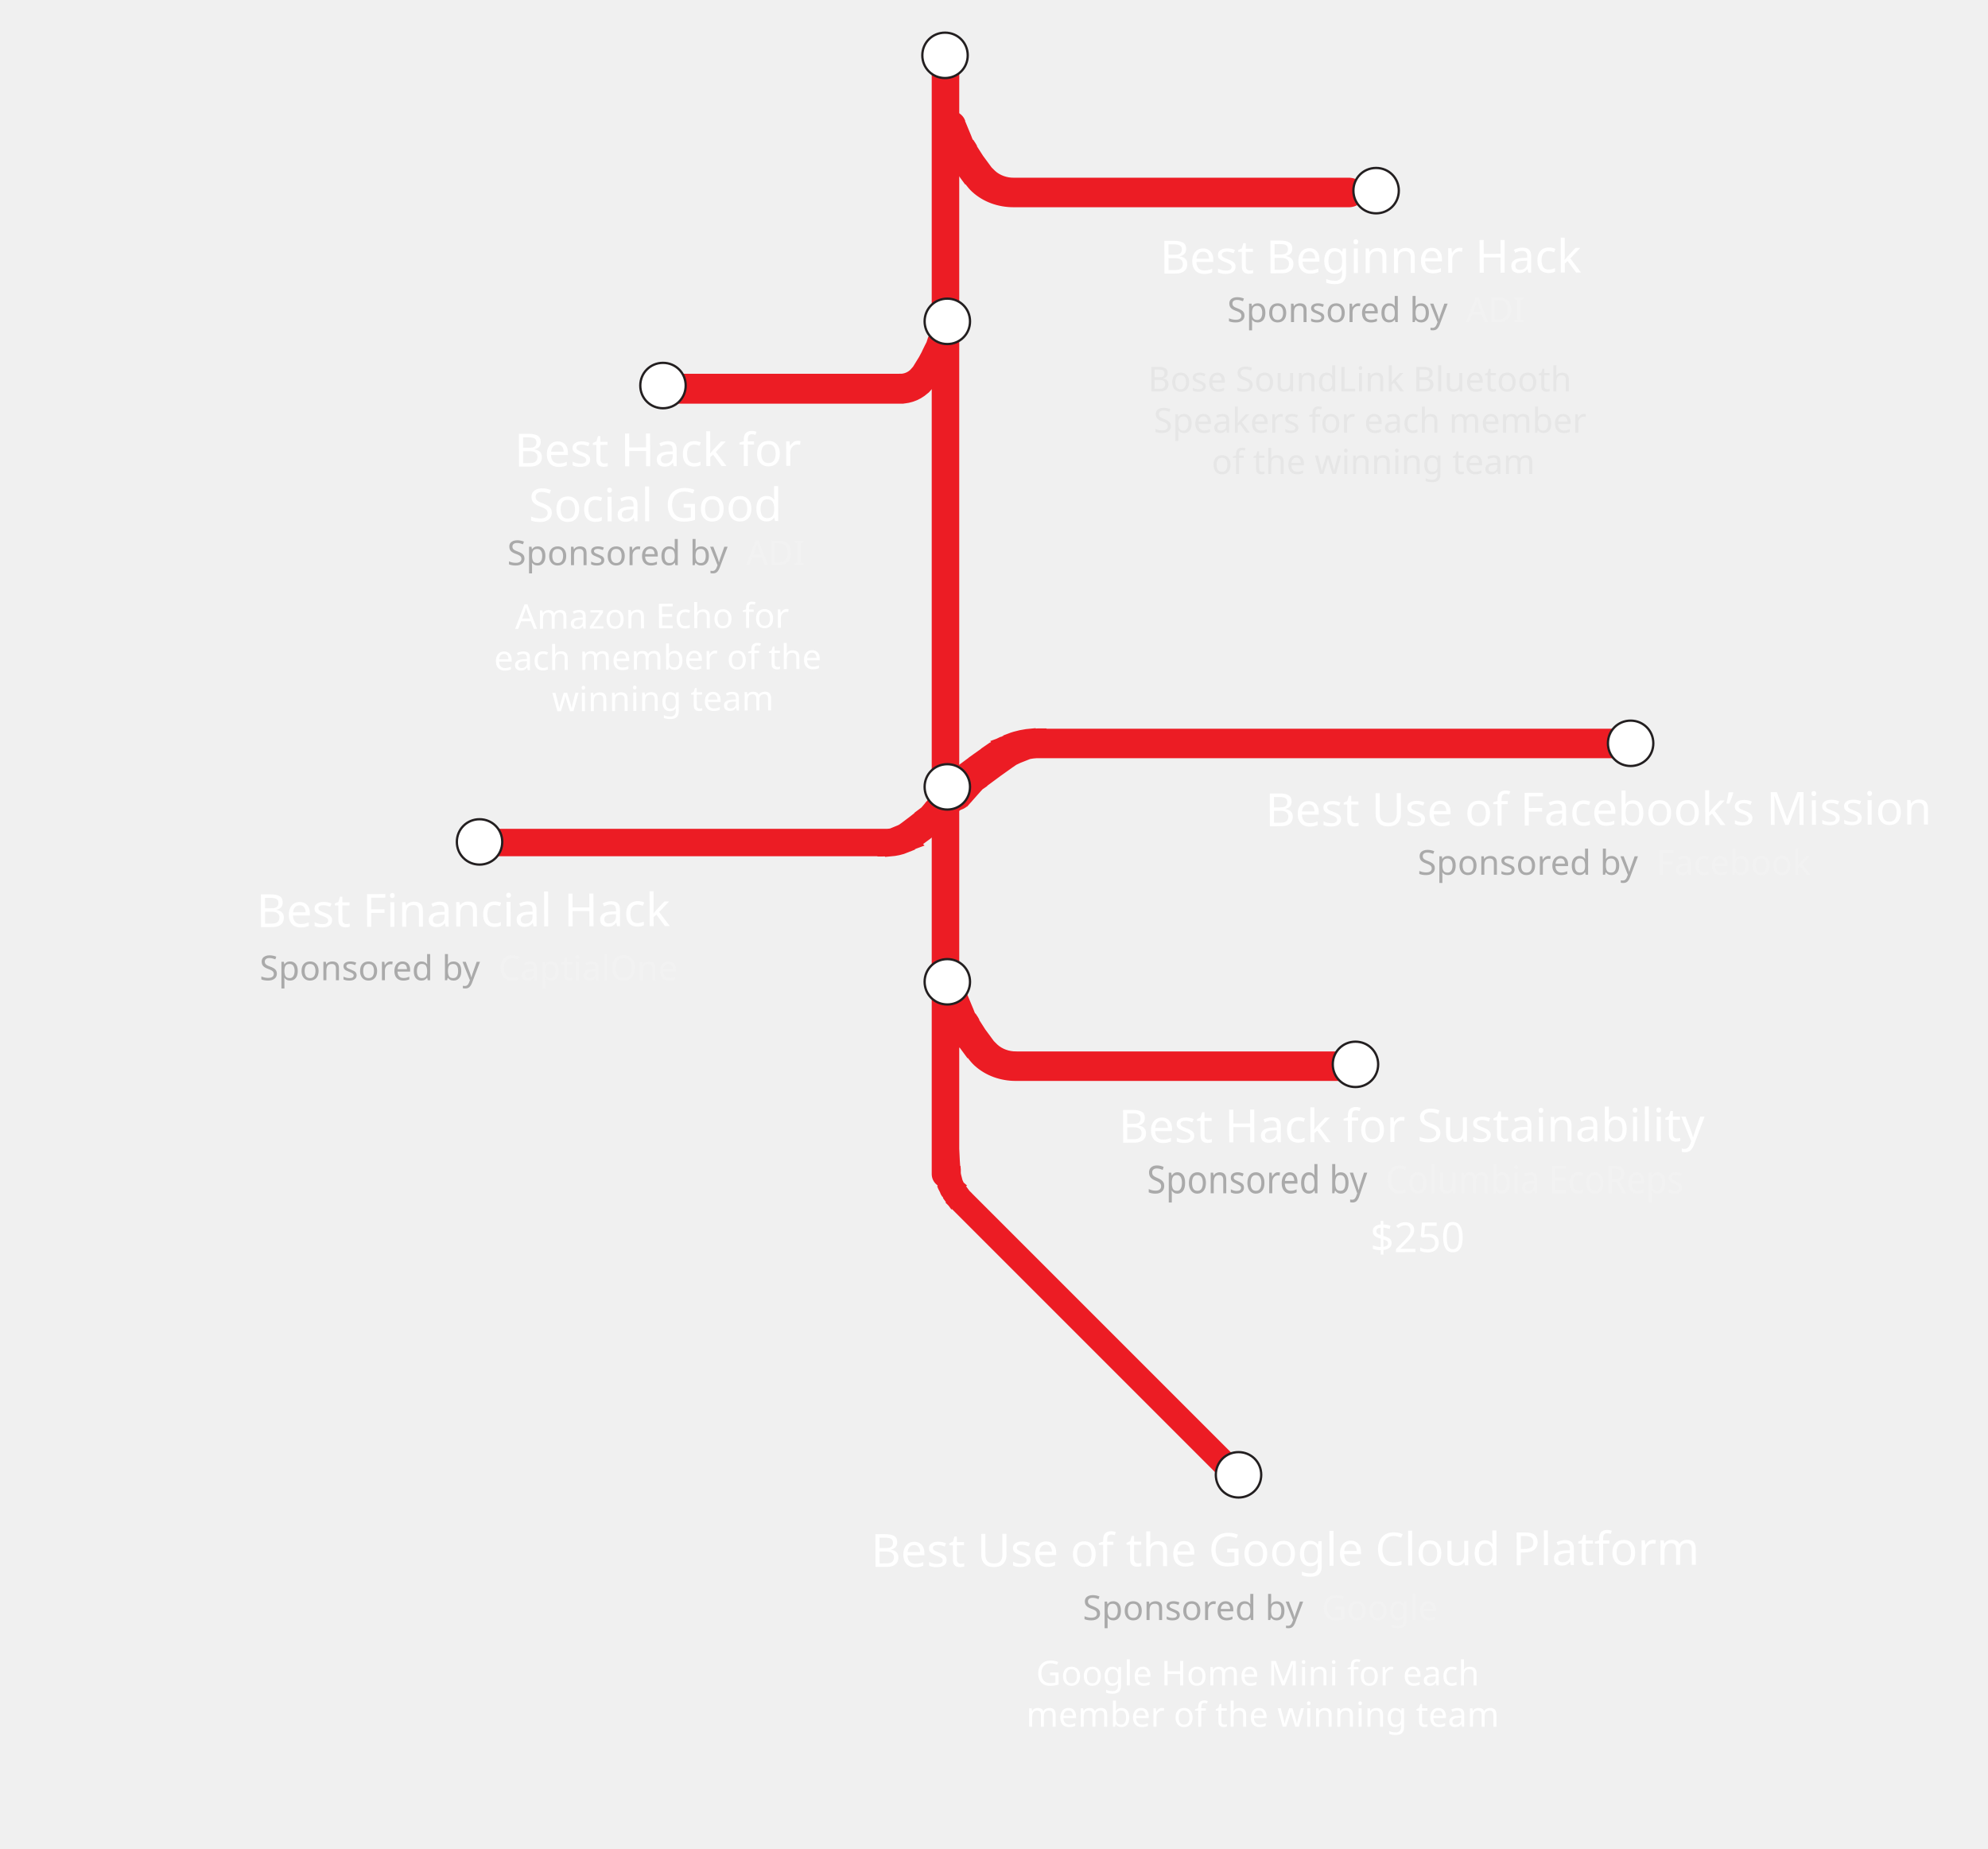
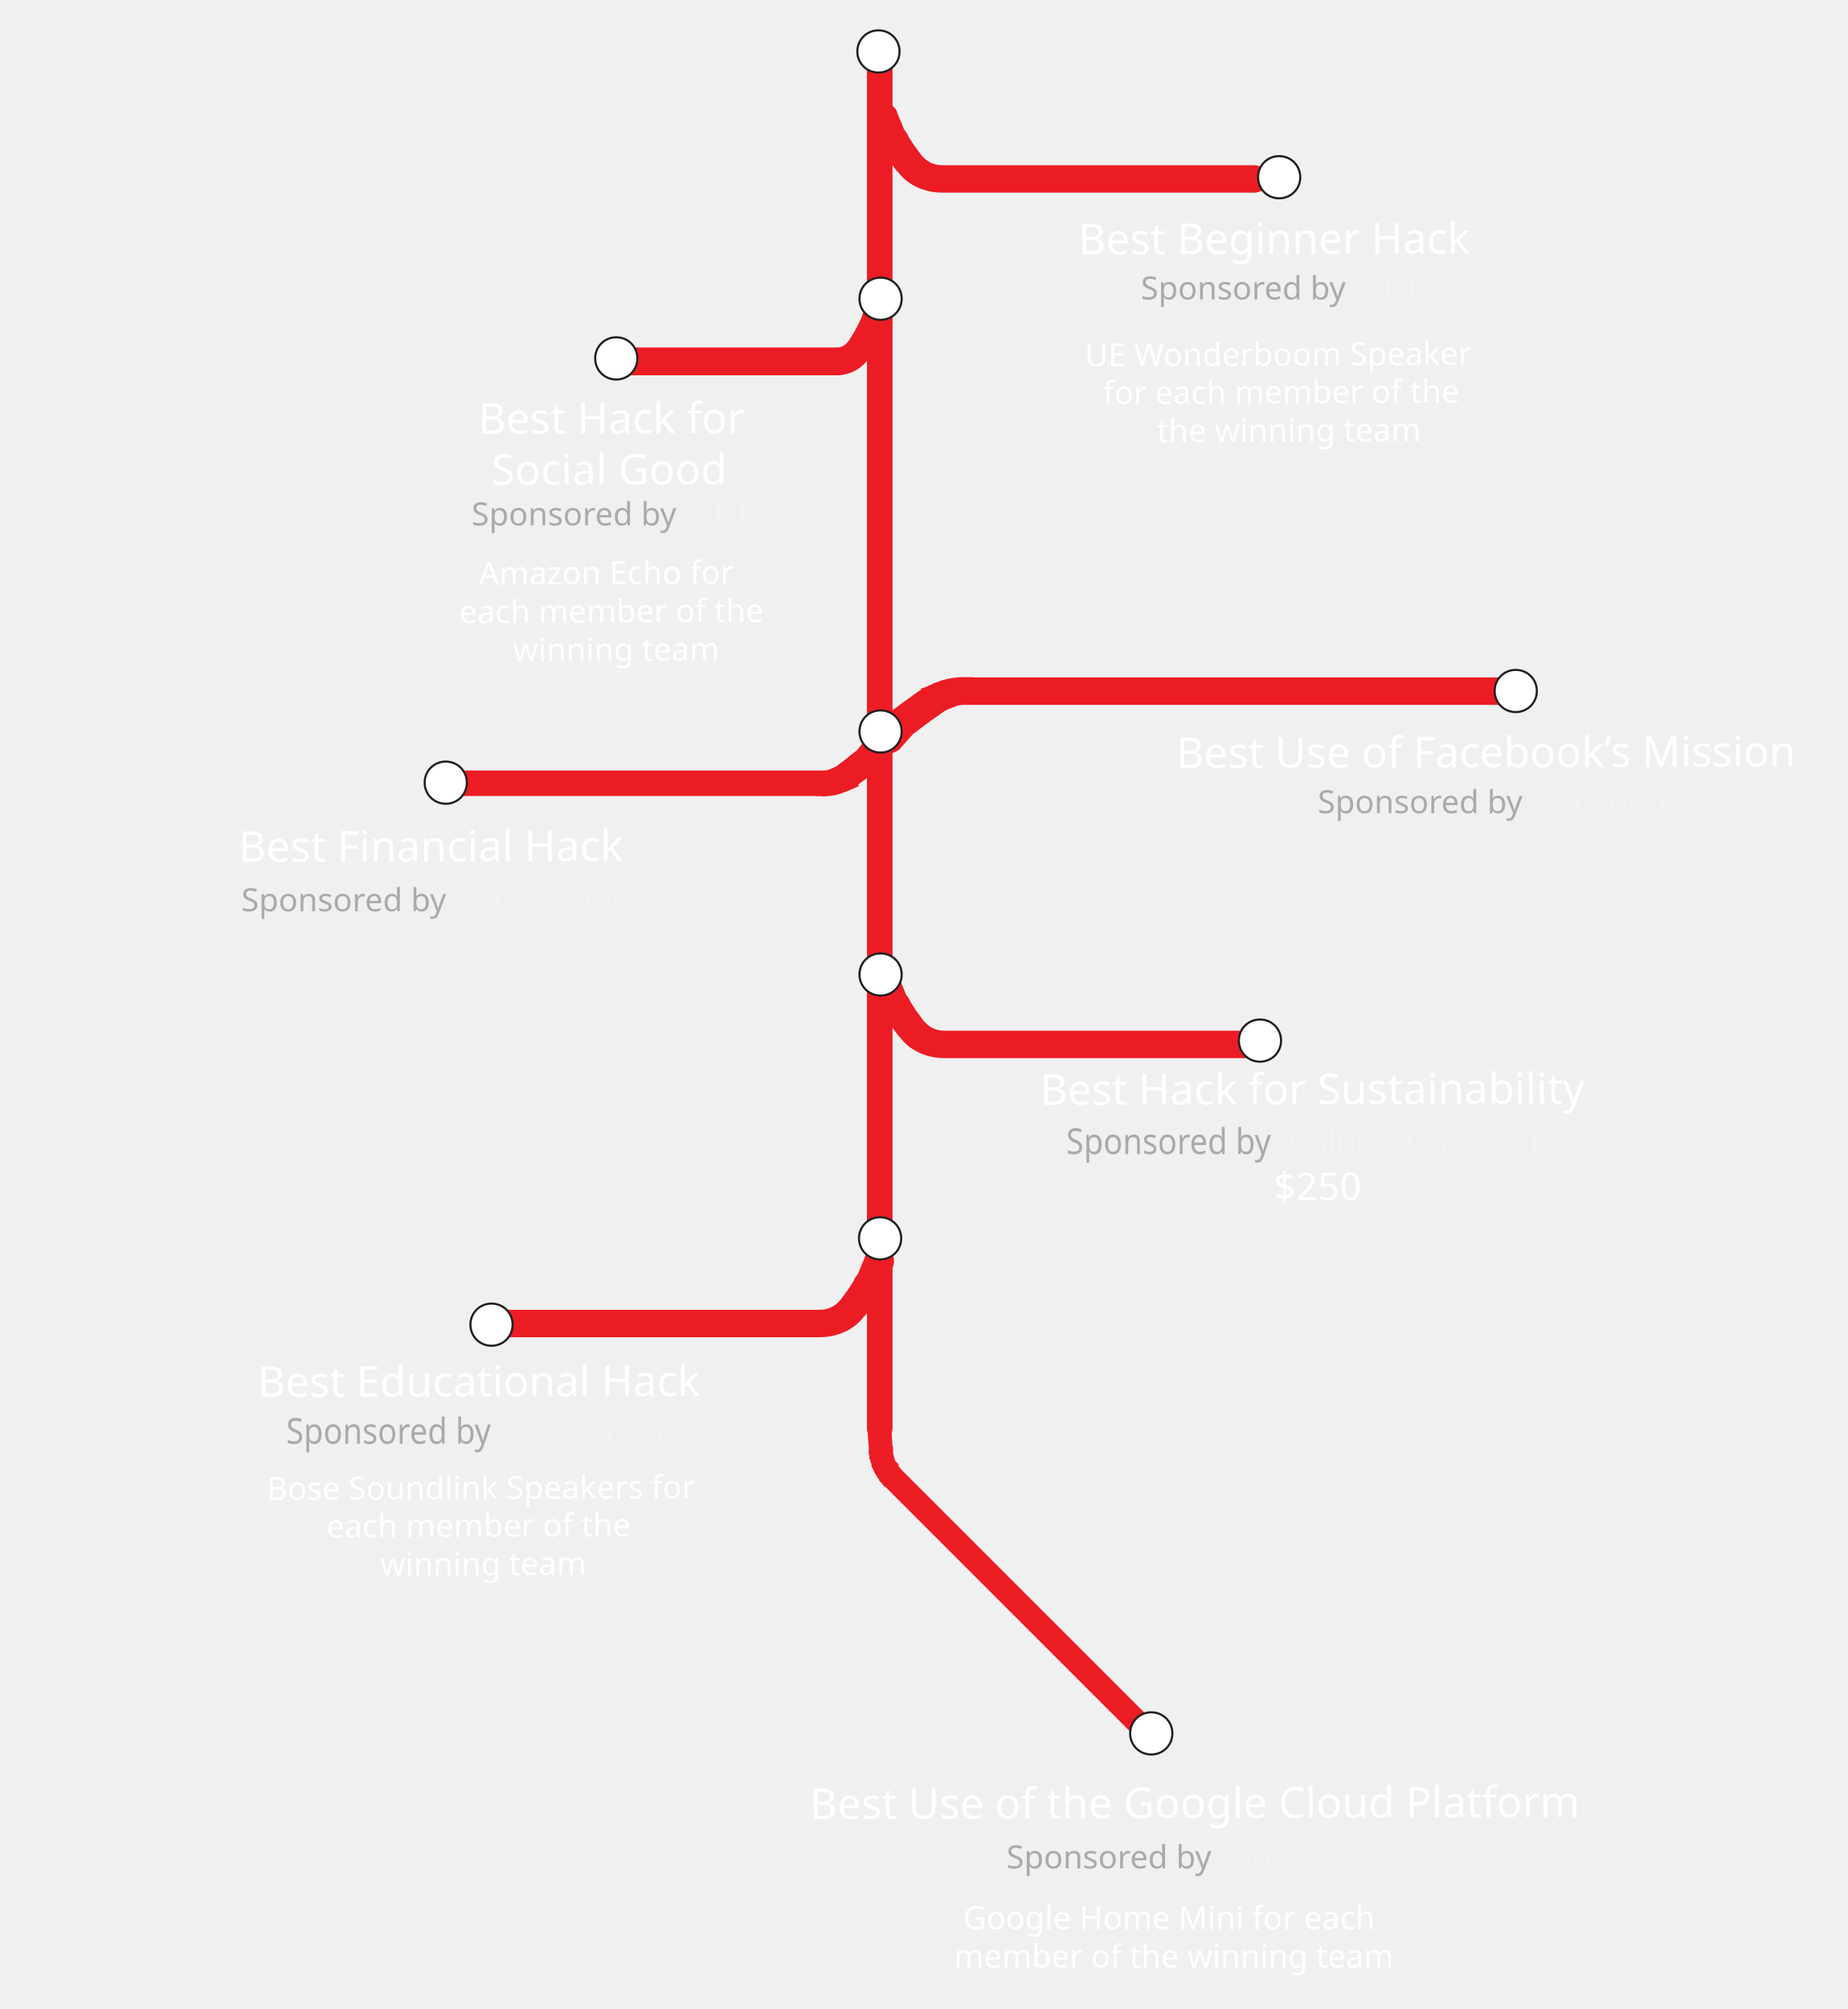
- <svg xmlns="http://www.w3.org/2000/svg" version="1.1" id="Layer_1" x="0px" y="0px" viewBox="0 0 867 806" style="enable-background:new 0 0 867 806;" xml:space="preserve">
+ <svg xmlns="http://www.w3.org/2000/svg" version="1.1" id="Layer_1" x="0px" y="0px" viewBox="0 0 867 942.42" style="enable-background:new 0 0 867 942.42;" xml:space="preserve">
  <style type="text/css">
	.st0{fill:#EC1C24;stroke:#EC1C24;stroke-width:3;stroke-miterlimit:10;}
	.st1{fill:#EC1C24;stroke:#EC1C24;stroke-width:0.75;stroke-miterlimit:10;}
	.st2{fill:#EC1C24;stroke:#EC1C24;stroke-width:5;stroke-miterlimit:10;}
	.st3{fill:#EC1C24;stroke:#EC1C24;stroke-width:12;stroke-linecap:round;stroke-linejoin:round;}
	.st4{fill:#EC1C24;stroke:#EC1C24;stroke-width:4;stroke-miterlimit:10;}
	.st5{fill:#FFFFFF;stroke:#231F20;stroke-miterlimit:10;}
- 	.st6{enable-background:new    ;}
- 	.st7{fill:#AAAAAA;}
- 	.st8{font-family:'Helvetica-Bold';}
- 	.st9{font-size:15px;}
- 	.st10{fill:#F2F2F2;}
- 	.st11{fill:#FFFFFF;}
- 	.st12{font-size:20px;}
- 	.st13{fill:#E6E6E6;}
- 	.st14{font-size:16.771px;}
- 	.st15{font-size:18px;}
+ 	.st6{fill:#AAAAAA;}
+ 	.st7{font-family:'Helvetica-Bold';}
+ 	.st8{font-size:15px;}
+ 	.st9{fill:#F2F2F2;}
+ 	.st10{fill:#FFFFFF;}
+ 	.st11{font-size:20px;}
+ 	.st12{fill:#E6E6E6;}
+ 	.st13{font-size:16.771px;}
+ 	.st14{font-size:18px;}
</style>
-   <path class="st0" d="M407.59,143.42c0.93-2.58,3.57-3.87,5.95-2.87s3.57,3.87,2.64,6.45L407.59,143.42z M291.63,174.54  c-2.51,0-4.63-2.29-4.63-5.02s2.12-5.02,4.63-5.02V174.54z M405.74,159.48l3.97,2.58c0,0.14-0.13,0.14-0.13,0.29L405.74,159.48z   M409.18,153.03l4.1,2.15L409.18,153.03z M403.23,163.35l3.83,2.87L403.23,163.35z M392.65,174.54H291.63V164.5h101.02V174.54z   M409.57,162.35l-2.38,3.87l-7.67-5.59l2.38-3.87L409.57,162.35z M416.32,146.86l-1.98,5.74l-8.59-3.58l1.98-5.74L416.32,146.86z   M412.09,157.62l-2.38,4.44l-7.93-5.02l2.38-4.44L412.09,157.62z M414.33,152.6c-0.4,1-0.66,1.86-0.93,2.58l-8.33-4.3  c0.13-0.29,0.26-0.57,0.66-1.86L414.33,152.6z M404.02,152.6c0.53-1.15,0.79-1.43,0.93-1.72l8.33,4.3c-0.4,0.72-0.66,1.43-1.19,2.44  L404.02,152.6z M407.06,166.22c-0.66,1-1.32,2.01-2.12,2.87l-6.48-7.17c0.4-0.43,0.66-0.86,1.06-1.29L407.06,166.22z M392.65,164.5  c2.12,0,4.23-0.86,5.82-2.58l6.48,7.17c-3.31,3.58-7.67,5.45-12.3,5.45V164.5z" />
-   <path class="st1" d="M420.46,52.44c-1.34-3.12-5.17-4.67-8.61-3.46c-3.44,1.21-5.17,4.67-3.83,7.79L420.46,52.44z M588.3,90  c3.64,0,6.7-2.77,6.7-6.06s-3.06-6.06-6.7-6.06V90z M423.14,71.82l-5.74,3.12c0,0.17,0.19,0.17,0.19,0.35L423.14,71.82z   M418.16,64.03l-5.93,2.6L418.16,64.03z M426.77,76.5l-5.55,3.46L426.77,76.5z M442.08,90H588.3V77.88H442.08V90z M417.59,75.29  l3.44,4.67l11.1-6.75l-3.44-4.67L417.59,75.29z M407.83,56.59l2.87,6.92l12.44-4.33l-2.87-6.92L407.83,56.59z M413.95,69.57  l3.44,5.37l11.48-6.06l-3.44-5.37L413.95,69.57z M410.7,63.51c0.57,1.21,0.96,2.25,1.34,3.12l12.06-5.19  c-0.19-0.35-0.38-0.69-0.96-2.25L410.7,63.51z M425.62,63.51c-0.77-1.38-1.15-1.73-1.34-2.08l-12.06,5.19  c0.57,0.87,0.96,1.73,1.72,2.94L425.62,63.51z M421.22,79.96c0.96,1.21,1.91,2.42,3.06,3.46l9.38-8.66  c-0.57-0.52-0.96-1.04-1.53-1.56L421.22,79.96z M442.08,77.88c-3.06,0-6.12-1.04-8.42-3.12l-9.38,8.66  c4.78,4.33,11.1,6.58,17.8,6.58V77.88z" />
+   <path class="st0" d="M407.59,143.42c0.93-2.58,3.57-3.87,5.95-2.87s3.57,3.87,2.64,6.45L407.59,143.42z M291.63,174.54  c-2.51,0-4.63-2.29-4.63-5.02s2.12-5.02,4.63-5.02V174.54z M405.74,159.48l3.97,2.58c0,0.14-0.13,0.14-0.13,0.29L405.74,159.48z   M409.18,153.03l4.1,2.15L409.18,153.03z M403.23,163.35l3.83,2.87L403.23,163.35z M392.65,174.54H291.63V164.5h101.02V174.54z   M409.57,162.35l-2.38,3.87l-7.67-5.59l2.38-3.87L409.57,162.35z M416.32,146.86l-1.98,5.74l-8.59-3.58l1.98-5.74L416.32,146.86z   M412.09,157.62l-2.38,4.44l-7.93-5.02l2.38-4.44L412.09,157.62z M414.33,152.6c-0.4,1-0.66,1.86-0.93,2.58l-8.33-4.3  c0.13-0.29,0.26-0.57,0.66-1.86L414.33,152.6z M404.02,152.6c0.53-1.15,0.79-1.43,0.93-1.72l8.33,4.3c-0.4,0.72-0.66,1.43-1.19,2.44  L404.02,152.6z M407.06,166.22c-0.66,1-1.32,2.01-2.12,2.87l-6.48-7.17c0.4-0.43,0.66-0.86,1.06-1.29L407.06,166.22z M392.65,164.5  c2.12,0,4.23-0.86,5.82-2.58l6.48,7.17c-3.31,3.58-7.67,5.45-12.3,5.45L392.65,164.5L392.65,164.5z" />
+   <path class="st1" d="M420.46,52.44c-1.34-3.12-5.17-4.67-8.61-3.46c-3.44,1.21-5.17,4.67-3.83,7.79L420.46,52.44z M588.3,90  c3.64,0,6.7-2.77,6.7-6.06s-3.06-6.06-6.7-6.06V90z M423.14,71.82l-5.74,3.12c0,0.17,0.19,0.17,0.19,0.35L423.14,71.82z   M418.16,64.03l-5.93,2.6L418.16,64.03z M426.77,76.5l-5.55,3.46L426.77,76.5z M442.08,90H588.3V77.88H442.08V90z M417.59,75.29  l3.44,4.67l11.1-6.75l-3.44-4.67L417.59,75.29z M407.83,56.59l2.87,6.92l12.44-4.33l-2.87-6.92L407.83,56.59z M413.95,69.57  l3.44,5.37l11.48-6.06l-3.44-5.37L413.95,69.57z M410.7,63.51c0.57,1.21,0.96,2.25,1.34,3.12l12.06-5.19  c-0.19-0.35-0.38-0.69-0.96-2.25L410.7,63.51z M425.62,63.51c-0.77-1.38-1.15-1.73-1.34-2.08l-12.06,5.19  c0.57,0.87,0.96,1.73,1.72,2.94L425.62,63.51z M421.22,79.96c0.96,1.21,1.91,2.42,3.06,3.46l9.38-8.66  c-0.57-0.52-0.96-1.04-1.53-1.56L421.22,79.96z M442.08,77.88c-3.06,0-6.12-1.04-8.42-3.12l-9.38,8.66  c4.78,4.33,11.1,6.58,17.8,6.58L442.08,77.88L442.08,77.88z" />
  <path class="st2" d="M407.59,349.19c1.37-1.59,4.38-2.19,6.57-1.19c2.33,1,3.01,3.19,1.64,4.78L407.59,349.19z M218.79,370.9  c-2.6,0-4.79-1.59-4.79-3.49s2.19-3.49,4.79-3.49V370.9z M401.71,360.64l3.56,2.39l0,0L401.71,360.64z M405.4,357.76l3.56,2.39  L405.4,357.76z M407.18,356.26l-3.83-2.09L407.18,356.26z M398.01,363.43l3.42,2.39L398.01,363.43z M397.33,363.93l3.28,2.49  L397.33,363.93z M395.83,364.83l2.74,2.79L395.83,364.83z M387.62,367.42l-0.41-3.49L387.62,367.42z M392.82,366.22l2.33,3.09  L392.82,366.22z M385.02,370.9H218.79v-6.97h166.23V370.9z M405.13,363.03l-3.69,2.79l-6.84-4.88l3.69-2.79L405.13,363.03z   M415.8,352.78l-3.01,3.58l-8.21-3.58l3.01-3.58L415.8,352.78z M408.82,360.15l-3.69,2.89l-6.98-4.78l3.69-2.89L408.82,360.15z   M412.79,356.36c-0.68,0.8-1.23,1.39-1.78,1.99l-7.66-4.18c0.27-0.2,0.41-0.5,1.23-1.39L412.79,356.36z M401.84,355.37  c0.96-0.8,1.23-1,1.5-1.19l7.66,4.18c-0.55,0.6-1.23,1.1-2.19,1.79L401.84,355.37z M401.43,365.82c-0.27,0.2-0.55,0.4-0.82,0.6  l-6.7-4.98c0.14-0.1,0.14-0.1,0.55-0.4L401.43,365.82z M392.4,362.34c0.41-0.2,0.55-0.3,0.68-0.3l5.61,5.68  c-0.27,0.1-0.55,0.3-0.96,0.5L392.4,362.34z M400.61,366.42c-0.68,0.5-1.37,0.9-2.05,1.29l-5.61-5.68c0.41-0.2,0.68-0.4,0.96-0.6  L400.61,366.42z M385.02,363.93c1.37,0,1.78,0,2.19,0l0.96,6.97c-0.96,0.1-1.78,0.1-3.01,0.1v-7.07H385.02z M397.74,368.11  c-0.96,0.5-1.78,0.9-2.6,1.19l-4.51-6.17c0.27-0.1,0.68-0.3,1.78-0.8L397.74,368.11z M387.21,363.93c1.23-0.1,2.33-0.3,3.42-0.7  l4.51,6.17c-2.19,0.9-4.51,1.39-6.98,1.59L387.21,363.93z" />
-   <path class="st3" d="M412.34,24v488" />
-   <path class="st4" d="M409.1,499.96c-0.14-1.98,1.34-3.61,3.32-3.61s3.75,1.63,3.82,3.68L409.1,499.96z M541.83,641.17  c1.48,1.48,1.48,3.75,0.14,5.09c-1.34,1.34-3.68,1.27-5.09-0.14L541.83,641.17z M415.04,517.78l3.25-1.41L415.04,517.78z   M414.76,517.22l-3.32,1.2L414.76,517.22z M413.34,510.43l3.61,0.07L413.34,510.43z M413.41,511.91l-3.61,0.21L413.41,511.91z   M413.49,512.12l-3.61,0.35L413.49,512.12z M418.22,522.52l-2.69,2.26L418.22,522.52z M418.15,522.31l2.76-2.19L418.15,522.31z   M536.88,646.12L433.92,543.17l4.95-4.95L541.9,641.24l-4.95,4.95L536.88,646.12z M433.92,543.17l-16.97-16.97l4.95-4.95  l16.97,16.97L433.92,543.17z M409.67,510.43l-0.71-10.47h7.21l0.71,10.47H409.67z M414.19,522.87c-1.06-1.48-1.84-2.55-2.4-3.68  l6.51-2.83c0.21,0.49,0.57,0.99,1.77,2.62L414.19,522.87z M417.3,513.11c0.49,1.91,0.64,2.47,0.85,2.97l-6.65,2.4  c-0.49-1.2-0.78-2.47-1.2-4.17L417.3,513.11z M411.79,519.2c-0.14-0.28-0.21-0.49-0.35-0.78l6.65-2.4c0.07,0.07,0.07,0.21,0.21,0.35  L411.79,519.2z M416.95,510.5c0.07,0.78,0.07,1.06,0.07,1.2l-7.14,0.49c-0.07-0.49-0.07-1.06-0.14-1.7H416.95z M410.23,514.25  c-0.14-0.71-0.21-1.2-0.35-1.77l7.14-0.64c0.07,0.21,0.14,0.42,0.21,1.2L410.23,514.25z M417.02,511.7l0,0.14l-7.14,0.64  c0-0.14-0.07-0.21-0.07-0.35L417.02,511.7z M416.95,526.2c-0.57-0.57-0.99-0.99-1.41-1.41l5.37-4.53c0.14,0.14,0.35,0.35,0.99,0.99  L416.95,526.2z M419.99,519.05c0.49,0.78,0.71,0.99,0.85,1.13l-5.52,4.38c-0.35-0.49-0.71-0.99-1.2-1.63L419.99,519.05z   M415.54,524.78c-0.07-0.07-0.14-0.14-0.21-0.21l5.52-4.38l0.07,0.07L415.54,524.78z" />
-   <path class="st5" d="M600.14,93.03c5.53,0,9.9-4.37,9.9-9.89c0-5.53-4.37-9.9-9.9-9.9c-5.53,0-9.9,4.37-9.9,9.9  C590.24,88.67,594.61,93.03,600.14,93.03z" />
-   <text transform="matrix(1 0 0 1 535.217 140.4551)" class="st6">
-     <tspan x="0" y="0" class="st7 st8 st9">Sponsored by </tspan>
-     <tspan x="104.18" y="0" class="st10 st8 st9">ADI</tspan>
-   </text>
-   <text transform="matrix(1 -2.610000e-03 2.610000e-03 1 505.8836 119.3041)" class="st11 st8 st12">Best Beginner Hack</text>
-   <text transform="matrix(0.9931 0 0 1 500.7158 170.689)" class="st6">
-     <tspan x="0" y="0" class="st13 st8 st9">Bose SoundLink Bluetooth </tspan>
-     <tspan x="2.45" y="18" class="st13 st8 st9">Speakers for each member</tspan>
-     <tspan x="27.91" y="36" class="st13 st8 st9">of the winning team</tspan>
-   </text>
-   <text transform="matrix(0.9931 0 0 1 545.7666 214.1885)" class="st13 st8 st9"> </text>
+   <path class="st3" d="M412.75,24v645.96" />
+   <path class="st4" d="M409.1,669.96c-0.14-1.98,1.34-3.61,3.32-3.61s3.75,1.63,3.82,3.68L409.1,669.96z M541.83,811.17  c1.48,1.48,1.48,3.75,0.14,5.09c-1.34,1.34-3.68,1.27-5.09-0.14L541.83,811.17z M415.04,687.78l3.25-1.41L415.04,687.78z   M414.76,687.22l-3.32,1.2L414.76,687.22z M413.34,680.43l3.61,0.07L413.34,680.43z M413.41,681.91l-3.61,0.21L413.41,681.91z   M413.49,682.12l-3.61,0.35L413.49,682.12z M418.22,692.52l-2.69,2.26L418.22,692.52z M418.15,692.31l2.76-2.19L418.15,692.31z   M536.88,816.12L433.92,713.17l4.95-4.95L541.9,811.24l-4.95,4.95L536.88,816.12z M433.92,713.17l-16.97-16.97l4.95-4.95  l16.97,16.97L433.92,713.17z M409.67,680.43l-0.71-10.47h7.21l0.71,10.47H409.67z M414.19,692.87c-1.06-1.48-1.84-2.55-2.4-3.68  l6.51-2.83c0.21,0.49,0.57,0.99,1.77,2.62L414.19,692.87z M417.3,683.11c0.49,1.91,0.64,2.47,0.85,2.97l-6.65,2.4  c-0.49-1.2-0.78-2.47-1.2-4.17L417.3,683.11z M411.79,689.2c-0.14-0.28-0.21-0.49-0.35-0.78l6.65-2.4c0.07,0.07,0.07,0.21,0.21,0.35  L411.79,689.2z M416.95,680.5c0.07,0.78,0.07,1.06,0.07,1.2l-7.14,0.49c-0.07-0.49-0.07-1.06-0.14-1.7h7.21V680.5z M410.23,684.25  c-0.14-0.71-0.21-1.2-0.35-1.77l7.14-0.64c0.07,0.21,0.14,0.42,0.21,1.2L410.23,684.25z M417.02,681.7v0.14l-7.14,0.64  c0-0.14-0.07-0.21-0.07-0.35L417.02,681.7z M416.95,696.2c-0.57-0.57-0.99-0.99-1.41-1.41l5.37-4.53c0.14,0.14,0.35,0.35,0.99,0.99  L416.95,696.2z M419.99,689.05c0.49,0.78,0.71,0.99,0.85,1.13l-5.52,4.38c-0.35-0.49-0.71-0.99-1.2-1.63L419.99,689.05z   M415.54,694.78c-0.07-0.07-0.14-0.14-0.21-0.21l5.52-4.38l0.07,0.07L415.54,694.78z" />
+   <path class="st5" d="M600.14,93.03c5.53,0,9.9-4.37,9.9-9.89c0-5.53-4.37-9.9-9.9-9.9s-9.9,4.37-9.9,9.9S594.61,93.03,600.14,93.03z  " />
+   <text transform="matrix(1 0 0 1 535.217 140.4551)" class="st6 st7 st8">Sponsored by </text>
+   <text transform="matrix(1 0 0 1 639.397 140.4551)" class="st9 st7 st8">ADI</text>
+   <text transform="matrix(1 -2.610000e-03 2.610000e-03 1 505.8836 119.3041)" class="st10 st7 st11">Best Beginner Hack</text>
+   <text transform="matrix(0.9931 0 0 1 545.7666 214.1885)" class="st12 st7 st8"> </text>
  <path class="st5" d="M289.14,178.03c5.53,0,9.9-4.37,9.9-9.9s-4.37-9.9-9.9-9.9s-9.9,4.37-9.9,9.9S283.61,178.03,289.14,178.03z" />
-   <text transform="matrix(1 -2.610000e-03 2.610000e-03 1 224.4165 203.4724)">
-     <tspan x="0" y="0" class="st11 st8 st12">Best Hack for</tspan>
-     <tspan x="6.13" y="24" class="st11 st8 st12">Social Good</tspan>
-   </text>
-   <text transform="matrix(1 0 0 1 221.2111 246.4551)" class="st6">
-     <tspan x="0" y="0" class="st7 st8 st9">Sponsored by </tspan>
-     <tspan x="104.18" y="0" class="st10 st8 st9">ADI</tspan>
-   </text>
-   <text transform="matrix(1 -4.202660e-03 4.202660e-03 1 224.6459 274.2618)">
-     <tspan x="0" y="0" class="st11 st8 st9">Amazon Echo for </tspan>
-     <tspan x="-9.25" y="18" class="st11 st8 st9">each member of the </tspan>
-     <tspan x="15.93" y="36" class="st11 st8 st9">winning team</tspan>
-   </text>
+   <text transform="matrix(1 -2.610000e-03 2.610000e-03 1 224.4165 203.4724)" class="st10 st7 st11">Best Hack for</text>
+   <text transform="matrix(1 -2.610000e-03 2.610000e-03 1 230.6092 227.4564)" class="st10 st7 st11">Social Good</text>
+   <text transform="matrix(1 0 0 1 221.2111 246.4551)" class="st6 st7 st8">Sponsored by </text>
+   <text transform="matrix(1 0 0 1 325.3911 246.4551)" class="st9 st7 st8">ADI</text>
+   <text transform="matrix(1 -4.202660e-03 4.202660e-03 1 224.6459 274.2618)" class="st10 st7 st8">Amazon Echo for </text>
+   <text transform="matrix(1 -4.202660e-03 4.202660e-03 1 215.4716 292.3007)" class="st10 st7 st8">each member of the </text>
+   <text transform="matrix(1 -4.202660e-03 4.202660e-03 1 240.7272 310.1949)" class="st10 st7 st8">winning team</text>
  <path class="st5" d="M412.14,34.03c5.53,0,9.9-4.37,9.9-9.89s-4.37-9.9-9.9-9.9s-9.9,4.37-9.9,9.9S406.61,34.03,412.14,34.03z" />
  <path class="st5" d="M209.14,377.03c5.53,0,9.9-4.37,9.9-9.89s-4.37-9.89-9.9-9.89s-9.9,4.37-9.9,9.89S203.61,377.03,209.14,377.03z  " />
  <path class="st5" d="M413.14,150.03c5.53,0,9.9-4.37,9.9-9.9s-4.37-9.9-9.9-9.9s-9.9,4.37-9.9,9.9S407.61,150.03,413.14,150.03z" />
-   <path class="st5" d="M540.14,653.03c5.53,0,9.9-4.37,9.9-9.9c0-5.53-4.37-9.89-9.9-9.89c-5.53,0-9.9,4.37-9.9,9.89  C530.24,648.67,534.61,653.03,540.14,653.03z" />
-   <text transform="matrix(1 -2.610000e-03 2.610000e-03 1 111.8836 404.3041)" class="st11 st8 st12">Best Financial Hack</text>
-   <text transform="matrix(1 0 0 1 113.217 427.4551)" class="st6">
-     <tspan x="0" y="0" class="st7 st8 st9">Sponsored by </tspan>
-     <tspan x="104.18" y="0" class="st10 st8 st9">CaptialOne</tspan>
-   </text>
-   <text transform="matrix(1 -2.610000e-03 2.610000e-03 1 379.8836 683.3041)" class="st11 st8 st12">Best Use of the Google Cloud Platform</text>
-   <text transform="matrix(1 0 0 1 472.217 706.4551)" class="st6">
-     <tspan x="0" y="0" class="st7 st8 st9">Sponsored by </tspan>
-     <tspan x="104.18" y="0" class="st10 st8 st9">Google</tspan>
-   </text>
-   <text transform="matrix(1 0 0 1 447.9541 734.9922)">
-     <tspan x="0" y="0" class="st11 st8 st9"> Google Home Mini for each </tspan>
-     <tspan x="-0.39" y="18" class="st11 st8 st9">member of the winning team</tspan>
-   </text>
-   <path class="st0" d="M421.33,349.99c-2.05,2.25-6.55,3.1-9.83,1.69c-3.48-1.41-4.5-4.51-2.46-6.76L421.33,349.99z M703.84,319.28  c3.89,0,7.16,2.25,7.16,4.93c0,2.68-3.28,4.93-7.16,4.93V319.28z M430.13,333.79l-5.32-3.38l0,0L430.13,333.79z M424.61,337.88  l-5.32-3.38L424.61,337.88z M421.94,339.99l5.73,2.96L421.94,339.99z M435.66,329.85l-5.12-3.38L435.66,329.85z M436.68,329.14  l-4.91-3.52L436.68,329.14z M438.94,327.87l-4.09-3.94L438.94,327.87z M451.22,324.21l0.61,4.93L451.22,324.21z M443.44,325.9  l-3.48-4.37L443.44,325.9z M455.11,319.28h248.73v9.86H455.11V319.28z M425.02,330.41l5.53-3.94l10.24,6.9l-5.53,3.94L425.02,330.41  z M409.05,344.92l4.5-5.07l12.28,5.07l-4.5,5.07L409.05,344.92z M419.49,334.5l5.53-4.09l10.44,6.76l-5.53,4.09L419.49,334.5z   M413.55,339.85c1.02-1.13,1.84-1.97,2.66-2.82l11.46,5.92c-0.41,0.28-0.61,0.7-1.84,1.97L413.55,339.85z M429.93,341.26  c-1.43,1.13-1.84,1.41-2.25,1.69l-11.46-5.92c0.82-0.85,1.84-1.55,3.28-2.54L429.93,341.26z M430.54,326.46  c0.41-0.28,0.82-0.56,1.23-0.85l10.03,7.04c-0.2,0.14-0.2,0.14-0.82,0.56L430.54,326.46z M444.05,331.4  c-0.61,0.28-0.82,0.42-1.02,0.42l-8.39-8.03c0.41-0.14,0.82-0.42,1.43-0.7L444.05,331.4z M431.77,325.62  c1.02-0.7,2.05-1.27,3.07-1.83l8.39,8.03c-0.61,0.28-1.02,0.56-1.43,0.85L431.77,325.62z M455.11,329.14c-2.05,0-2.66,0-3.28,0  l-1.43-9.86c1.43-0.14,2.66-0.14,4.5-0.14v10H455.11z M436.07,323.22c1.43-0.7,2.66-1.27,3.89-1.69l6.76,8.74  c-0.41,0.14-1.02,0.42-2.66,1.13L436.07,323.22z M451.83,329.14c-1.84,0.14-3.48,0.42-5.12,0.99l-6.76-8.74  c3.28-1.27,6.76-1.97,10.44-2.25L451.83,329.14z" />
+   <path class="st5" d="M540.14,823.03c5.53,0,9.9-4.37,9.9-9.9s-4.37-9.89-9.9-9.89s-9.9,4.37-9.9,9.89  C530.24,818.67,534.61,823.03,540.14,823.03z" />
+   <text transform="matrix(1 -2.610000e-03 2.610000e-03 1 111.8836 404.3041)" class="st10 st7 st11">Best Financial Hack</text>
+   <text transform="matrix(1 0 0 1 113.217 427.4551)" class="st6 st7 st8">Sponsored by </text>
+   <text transform="matrix(1 0 0 1 217.397 427.4551)" class="st9 st7 st8">CapitalOne</text>
+   <text transform="matrix(1 -2.610000e-03 2.610000e-03 1 379.8836 853.3041)" class="st10 st7 st11">Best Use of the Google Cloud Platform</text>
+   <text transform="matrix(1 0 0 1 472.217 876.4551)" class="st6 st7 st8">Sponsored by </text>
+   <text transform="matrix(1 0 0 1 576.397 876.4551)" class="st9 st7 st8">Google</text>
+   <text transform="matrix(1 0 0 1 447.9541 904.9922)" class="st10 st7 st8"> Google Home Mini for each </text>
+   <text transform="matrix(1 0 0 1 447.5641 922.9922)" class="st10 st7 st8">member of the winning team</text>
+   <path class="st0" d="M421.33,349.99c-2.05,2.25-6.55,3.1-9.83,1.69c-3.48-1.41-4.5-4.51-2.46-6.76L421.33,349.99z M703.84,319.28  c3.89,0,7.16,2.25,7.16,4.93s-3.28,4.93-7.16,4.93V319.28z M430.13,333.79l-5.32-3.38l0,0L430.13,333.79z M424.61,337.88l-5.32-3.38  L424.61,337.88z M421.94,339.99l5.73,2.96L421.94,339.99z M435.66,329.85l-5.12-3.38L435.66,329.85z M436.68,329.14l-4.91-3.52  L436.68,329.14z M438.94,327.87l-4.09-3.94L438.94,327.87z M451.22,324.21l0.61,4.93L451.22,324.21z M443.44,325.9l-3.48-4.37  L443.44,325.9z M455.11,319.28h248.73v9.86H455.11V319.28z M425.02,330.41l5.53-3.94l10.24,6.9l-5.53,3.94L425.02,330.41z   M409.05,344.92l4.5-5.07l12.28,5.07l-4.5,5.07L409.05,344.92z M419.49,334.5l5.53-4.09l10.44,6.76l-5.53,4.09L419.49,334.5z   M413.55,339.85c1.02-1.13,1.84-1.97,2.66-2.82l11.46,5.92c-0.41,0.28-0.61,0.7-1.84,1.97L413.55,339.85z M429.93,341.26  c-1.43,1.13-1.84,1.41-2.25,1.69l-11.46-5.92c0.82-0.85,1.84-1.55,3.28-2.54L429.93,341.26z M430.54,326.46  c0.41-0.28,0.82-0.56,1.23-0.85l10.03,7.04c-0.2,0.14-0.2,0.14-0.82,0.56L430.54,326.46z M444.05,331.4  c-0.61,0.28-0.82,0.42-1.02,0.42l-8.39-8.03c0.41-0.14,0.82-0.42,1.43-0.7L444.05,331.4z M431.77,325.62  c1.02-0.7,2.05-1.27,3.07-1.83l8.39,8.03c-0.61,0.28-1.02,0.56-1.43,0.85L431.77,325.62z M455.11,329.14c-2.05,0-2.66,0-3.28,0  l-1.43-9.86c1.43-0.14,2.66-0.14,4.5-0.14v10H455.11z M436.07,323.22c1.43-0.7,2.66-1.27,3.89-1.69l6.76,8.74  c-0.41,0.14-1.02,0.42-2.66,1.13L436.07,323.22z M451.83,329.14c-1.84,0.14-3.48,0.42-5.12,0.99l-6.76-8.74  c3.28-1.27,6.76-1.97,10.44-2.25L451.83,329.14z" />
  <path class="st5" d="M413.14,353.03c5.53,0,9.9-4.37,9.9-9.89s-4.37-9.89-9.9-9.89s-9.9,4.37-9.9,9.89S407.61,353.03,413.14,353.03z  " />
-   <path class="st5" d="M711.14,334.03c5.53,0,9.9-4.37,9.9-9.89s-4.37-9.89-9.9-9.89c-5.53,0-9.9,4.37-9.9,9.89  S705.61,334.03,711.14,334.03z" />
-   <text transform="matrix(1 -2.610000e-03 2.610000e-03 1 551.8837 360.3041)" class="st11 st8 st12">Best Use of Facebook’s Mission</text>
-   <text transform="matrix(1 0 0 1 618.217 381.4551)" class="st6">
-     <tspan x="0" y="0" class="st7 st8 st9">Sponsored by </tspan>
-     <tspan x="104.18" y="0" class="st10 st8 st9">Facebook</tspan>
-   </text>
-   <path class="st1" d="M421.46,433.44c-1.34-3.12-5.17-4.67-8.61-3.46c-3.44,1.21-5.17,4.67-3.83,7.79L421.46,433.44z M589.3,471  c3.64,0,6.7-2.77,6.7-6.06c0-3.29-3.06-6.06-6.7-6.06V471z M424.14,452.82l-5.74,3.12c0,0.17,0.19,0.17,0.19,0.35L424.14,452.82z   M419.16,445.03l-5.93,2.6L419.16,445.03z M427.77,457.5l-5.55,3.46L427.77,457.5z M443.08,471H589.3v-12.12H443.08V471z   M418.59,456.29l3.44,4.67l11.1-6.75l-3.44-4.67L418.59,456.29z M408.83,437.59l2.87,6.92l12.44-4.33l-2.87-6.92L408.83,437.59z   M414.95,450.57l3.44,5.37l11.48-6.06l-3.44-5.37L414.95,450.57z M411.7,444.51c0.57,1.21,0.96,2.25,1.34,3.12l12.06-5.19  c-0.19-0.35-0.38-0.69-0.96-2.25L411.7,444.51z M426.62,444.51c-0.77-1.38-1.15-1.73-1.34-2.08l-12.06,5.19  c0.57,0.87,0.96,1.73,1.72,2.94L426.62,444.51z M422.22,460.96c0.96,1.21,1.91,2.42,3.06,3.46l9.38-8.66  c-0.57-0.52-0.96-1.04-1.53-1.56L422.22,460.96z M443.08,458.88c-3.06,0-6.12-1.04-8.42-3.12l-9.38,8.66  c4.78,4.33,11.1,6.58,17.8,6.58V458.88z" />
-   <path class="st5" d="M413.14,438.03c5.53,0,9.9-4.37,9.9-9.89s-4.37-9.89-9.9-9.89s-9.9,4.37-9.9,9.89S407.61,438.03,413.14,438.03z  " />
-   <text transform="matrix(1 -2.610000e-03 2.610000e-03 1 487.8836 498.3041)" class="st11 st8 st12">Best Hack for Sustainability</text>
-   <text transform="matrix(0.894 0 0 1 500.2168 520.3555)" class="st6">
-     <tspan x="0" y="0" class="st7 st8 st14">Sponsored by </tspan>
-     <tspan x="116.48" y="0" class="st10 st8 st14">Columbia EcoReps</tspan>
-   </text>
-   <text transform="matrix(1 -4.202660e-03 4.202660e-03 1 597.6343 546.077)" class="st11 st8 st15">$250</text>
-   <path class="st5" d="M591.14,474.03c5.53,0,9.9-4.37,9.9-9.89s-4.37-9.89-9.9-9.89c-5.53,0-9.9,4.37-9.9,9.89  S585.61,474.03,591.14,474.03z" />
+   <path class="st5" d="M711.14,334.03c5.53,0,9.9-4.37,9.9-9.89s-4.37-9.89-9.9-9.89s-9.9,4.37-9.9,9.89S705.61,334.03,711.14,334.03z  " />
+   <text transform="matrix(1 -2.610000e-03 2.610000e-03 1 551.8837 360.3041)" class="st10 st7 st11">Best Use of Facebook’s Mission</text>
+   <text transform="matrix(1 0 0 1 618.217 381.4551)" class="st6 st7 st8">Sponsored by </text>
+   <text transform="matrix(1 0 0 1 722.397 381.4551)" class="st9 st7 st8">Facebook</text>
+   <path class="st1" d="M421.46,458.44c-1.34-3.12-5.17-4.67-8.61-3.46c-3.44,1.21-5.17,4.67-3.83,7.79L421.46,458.44z M589.3,496  c3.64,0,6.7-2.77,6.7-6.06s-3.06-6.06-6.7-6.06V496z M424.14,477.82l-5.74,3.12c0,0.17,0.19,0.17,0.19,0.35L424.14,477.82z   M419.16,470.03l-5.93,2.6L419.16,470.03z M427.77,482.5l-5.55,3.46L427.77,482.5z M443.08,496H589.3v-12.12H443.08V496z   M418.59,481.29l3.44,4.67l11.1-6.75l-3.44-4.67L418.59,481.29z M408.83,462.59l2.87,6.92l12.44-4.33l-2.87-6.92L408.83,462.59z   M414.95,475.57l3.44,5.37l11.48-6.06l-3.44-5.37L414.95,475.57z M411.7,469.51c0.57,1.21,0.96,2.25,1.34,3.12l12.06-5.19  c-0.19-0.35-0.38-0.69-0.96-2.25L411.7,469.51z M426.62,469.51c-0.77-1.38-1.15-1.73-1.34-2.08l-12.06,5.19  c0.57,0.87,0.96,1.73,1.72,2.94L426.62,469.51z M422.22,485.96c0.96,1.21,1.91,2.42,3.06,3.46l9.38-8.66  c-0.57-0.52-0.96-1.04-1.53-1.56L422.22,485.96z M443.08,483.88c-3.06,0-6.12-1.04-8.42-3.12l-9.38,8.66  c4.78,4.33,11.1,6.58,17.8,6.58L443.08,483.88L443.08,483.88z" />
+   <path class="st5" d="M413.14,467.03c5.53,0,9.9-4.37,9.9-9.89s-4.37-9.89-9.9-9.89s-9.9,4.37-9.9,9.89S407.61,467.03,413.14,467.03z  " />
+   <text transform="matrix(1 -2.610000e-03 2.610000e-03 1 487.8836 518.3041)" class="st10 st7 st11">Best Hack for Sustainability</text>
+   <text transform="matrix(0.894 0 0 1 500.2168 541.3555)" class="st6 st7 st13">Sponsored by </text>
+   <text transform="matrix(0.894 0 0 1 604.3496 541.3555)" class="st9 st7 st13">Columbia EcoReps</text>
+   <text transform="matrix(1 -4.202660e-03 4.202660e-03 1 597.6343 563.077)" class="st10 st7 st14">$250</text>
+   <path class="st5" d="M591.14,498.03c5.53,0,9.9-4.37,9.9-9.89s-4.37-9.89-9.9-9.89s-9.9,4.37-9.9,9.89S585.61,498.03,591.14,498.03z  " />
+   <text transform="matrix(1 -4.202660e-03 4.202660e-03 1 508.9415 171.8927)" class="st10 st7 st8">UE Wonderboom Speaker</text>
+   <text transform="matrix(1 -4.202660e-03 4.202660e-03 1 517.6119 189.5446)" class="st10 st7 st8">for each member of the </text>
+   <text transform="matrix(1 -4.202660e-03 4.202660e-03 1 542.8676 207.4388)" class="st10 st7 st8">the winning team</text>
+   <path class="st1" d="M406.21,589.36c1.34-3.12,5.17-4.67,8.61-3.46c3.44,1.21,5.17,4.67,3.83,7.79L406.21,589.36z M238.37,626.92  c-3.64,0-6.7-2.77-6.7-6.06c0-3.29,3.06-6.06,6.7-6.06V626.92z M403.53,608.74l5.74,3.12c0,0.17-0.19,0.17-0.19,0.35L403.53,608.74z   M408.51,600.95l5.93,2.6L408.51,600.95z M399.9,613.42l5.55,3.46L399.9,613.42z M384.59,626.92H238.37V614.8h146.22V626.92z   M409.08,612.21l-3.44,4.67l-11.1-6.75l3.44-4.67L409.08,612.21z M418.84,593.51l-2.87,6.92l-12.44-4.33l2.87-6.92L418.84,593.51z   M412.72,606.49l-3.44,5.37l-11.48-6.06l3.44-5.37L412.72,606.49z M415.97,600.43c-0.57,1.21-0.96,2.25-1.34,3.12l-12.06-5.19  c0.19-0.35,0.38-0.69,0.96-2.25L415.97,600.43z M401.05,600.43c0.77-1.38,1.15-1.73,1.34-2.08l12.06,5.19  c-0.57,0.87-0.96,1.73-1.72,2.94L401.05,600.43z M405.45,616.88c-0.96,1.21-1.91,2.42-3.06,3.46l-9.38-8.66  c0.57-0.52,0.96-1.04,1.53-1.56L405.45,616.88z M384.59,614.8c3.06,0,6.12-1.04,8.42-3.12l9.38,8.66c-4.78,4.33-11.1,6.58-17.8,6.58  L384.59,614.8L384.59,614.8z" />
+   <path class="st5" d="M230.61,631.29c5.53,0,9.9-4.37,9.9-9.89s-4.37-9.89-9.9-9.89s-9.9,4.37-9.9,9.89S225.08,631.29,230.61,631.29z  " />
+   <text transform="matrix(1 -2.610000e-03 2.610000e-03 1 120.8856 655.3506)" class="st10 st7 st11">Best Educational Hack</text>
+   <text transform="matrix(0.894 0 0 1 134.2413 677.2599)" class="st6 st7 st13">Sponsored by </text>
+   <text transform="matrix(0.894 0 0 1 238.3741 677.2599)" class="st9 st7 st13">J.P. Morgan</text>
+   <text transform="matrix(1 -4.202660e-03 4.202660e-03 1 125.2167 703.65)" class="st10 st7 st8">Bose Soundlink Speakers for </text>
+   <text transform="matrix(1 -4.202660e-03 4.202660e-03 1 153.1407 721.2426)" class="st10 st7 st8">each member of the </text>
+   <text transform="matrix(1 -4.202660e-03 4.202660e-03 1 178.3964 739.1367)" class="st10 st7 st8">winning team</text>
+   <path class="st5" d="M412.92,590.79c5.53,0,9.9-4.37,9.9-9.89s-4.37-9.89-9.9-9.89s-9.9,4.37-9.9,9.89S407.39,590.79,412.92,590.79z  " />
</svg>
